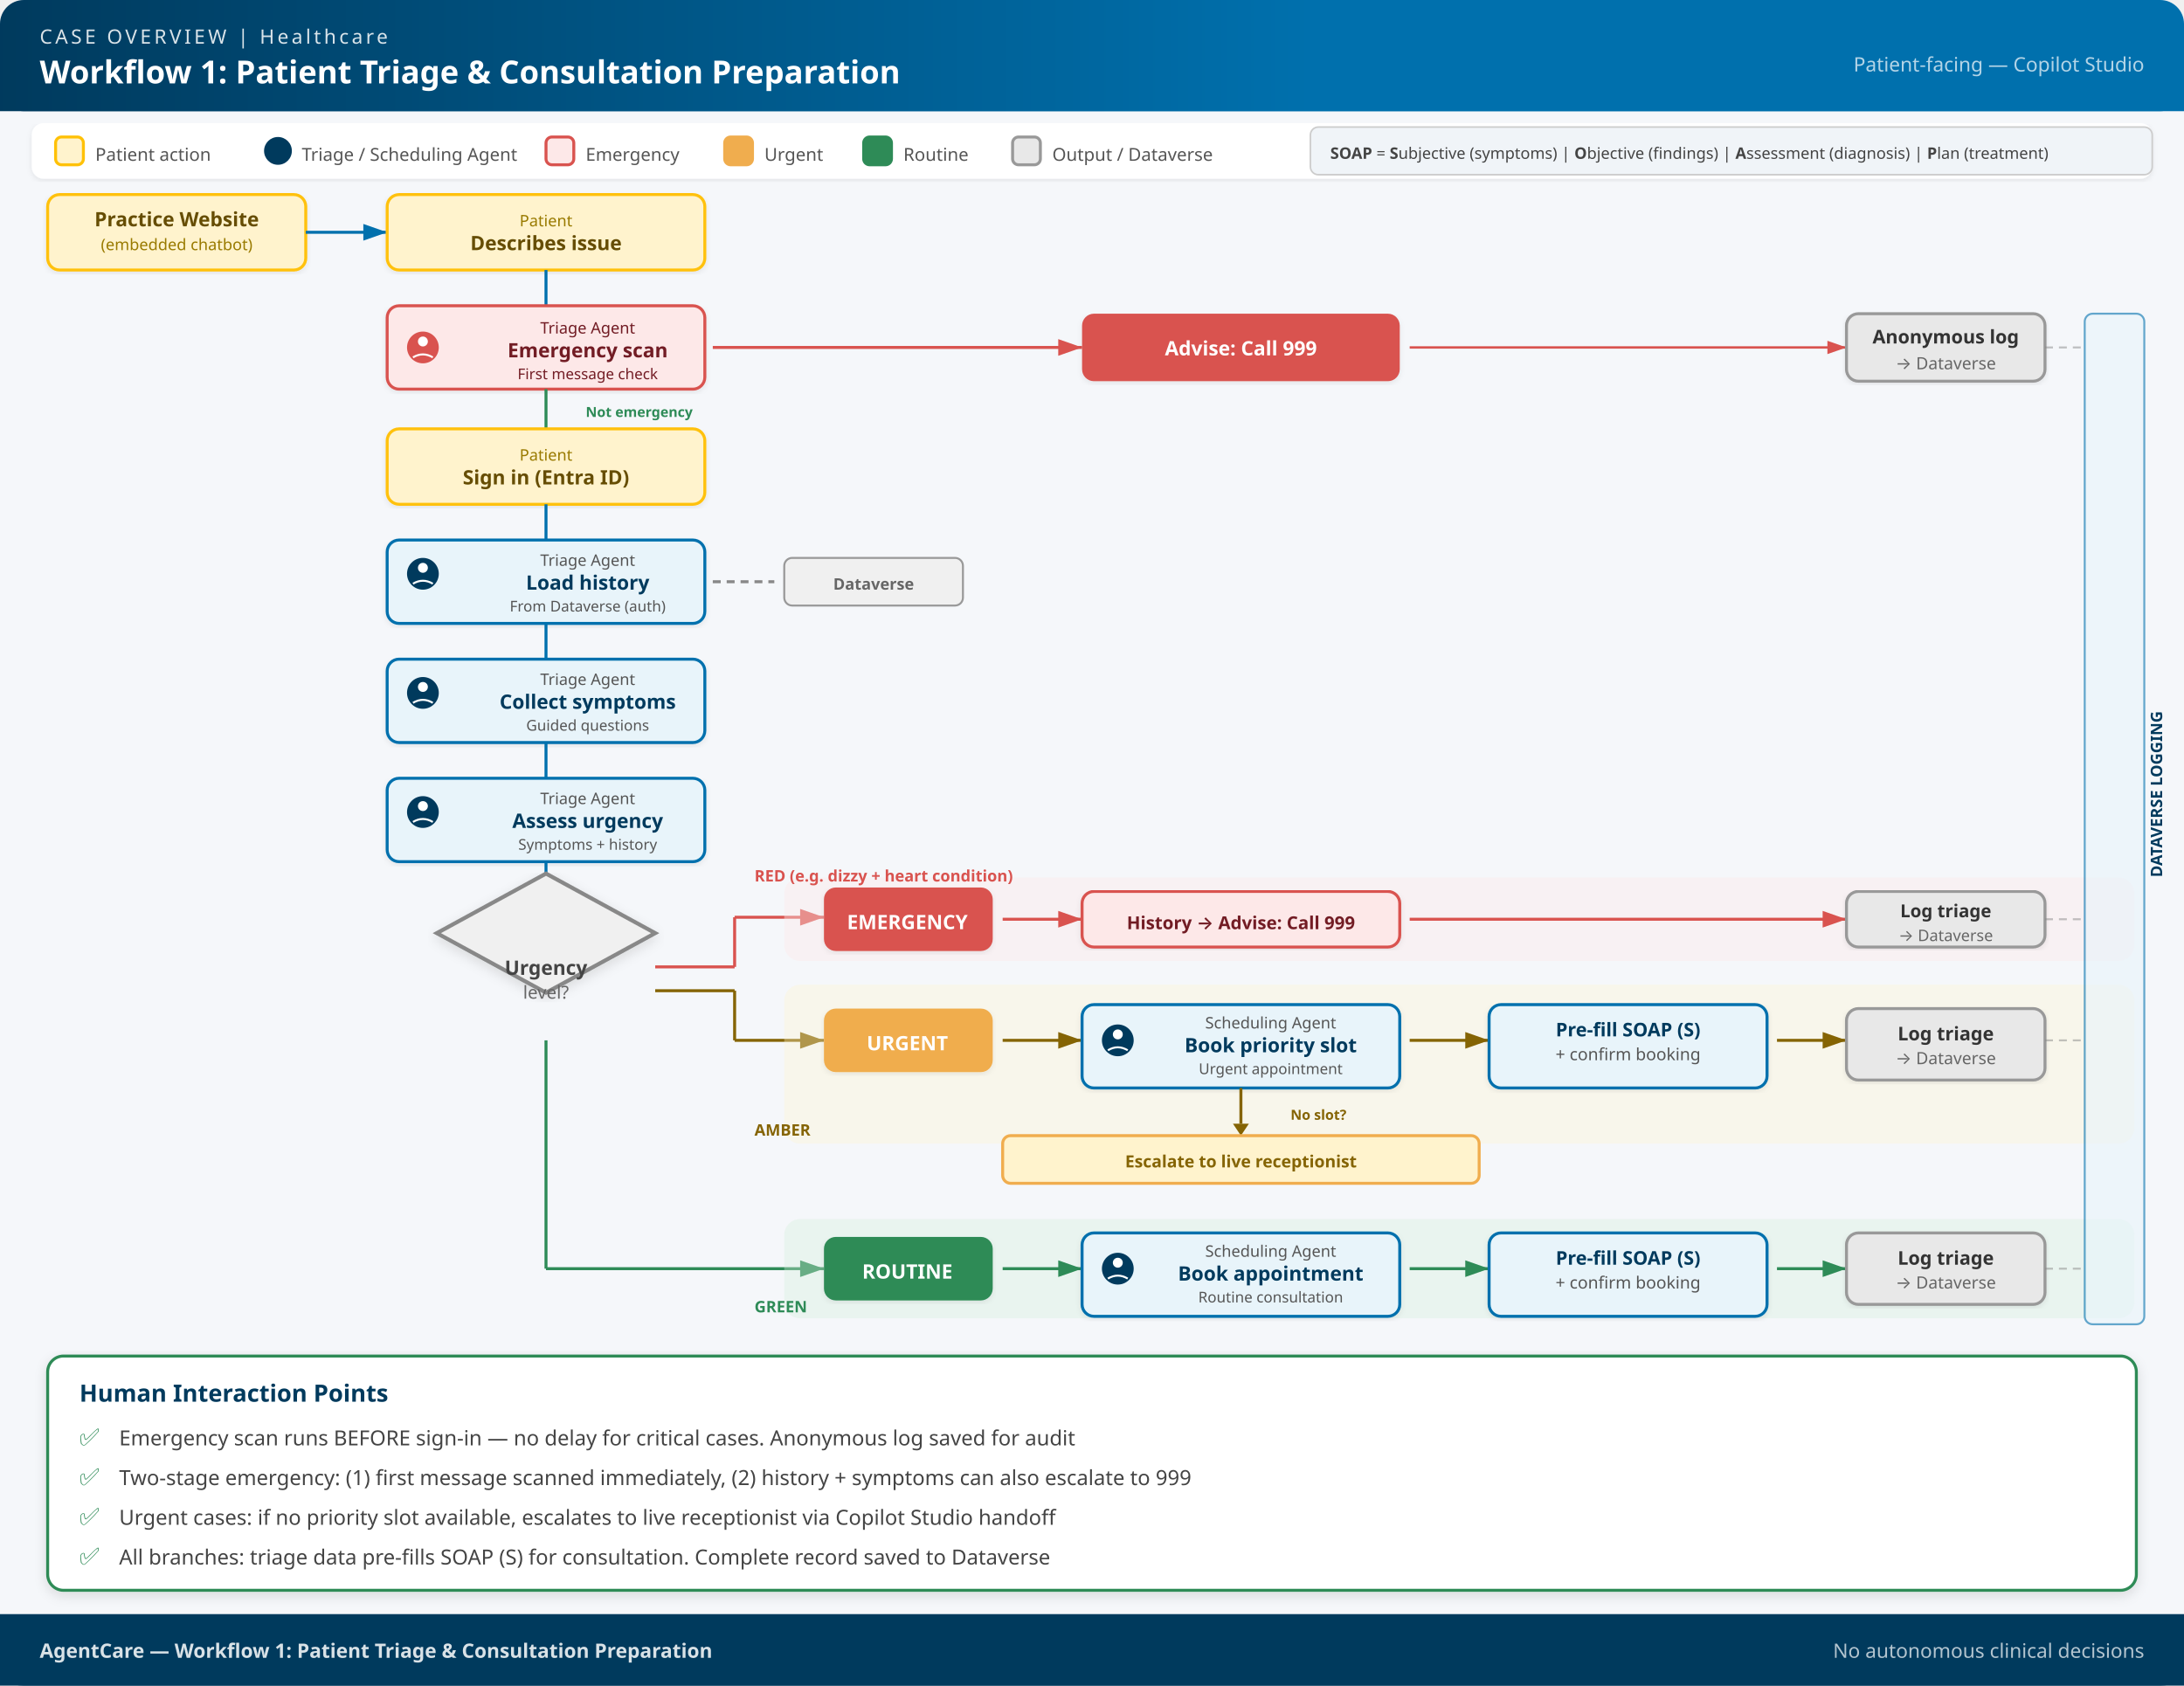
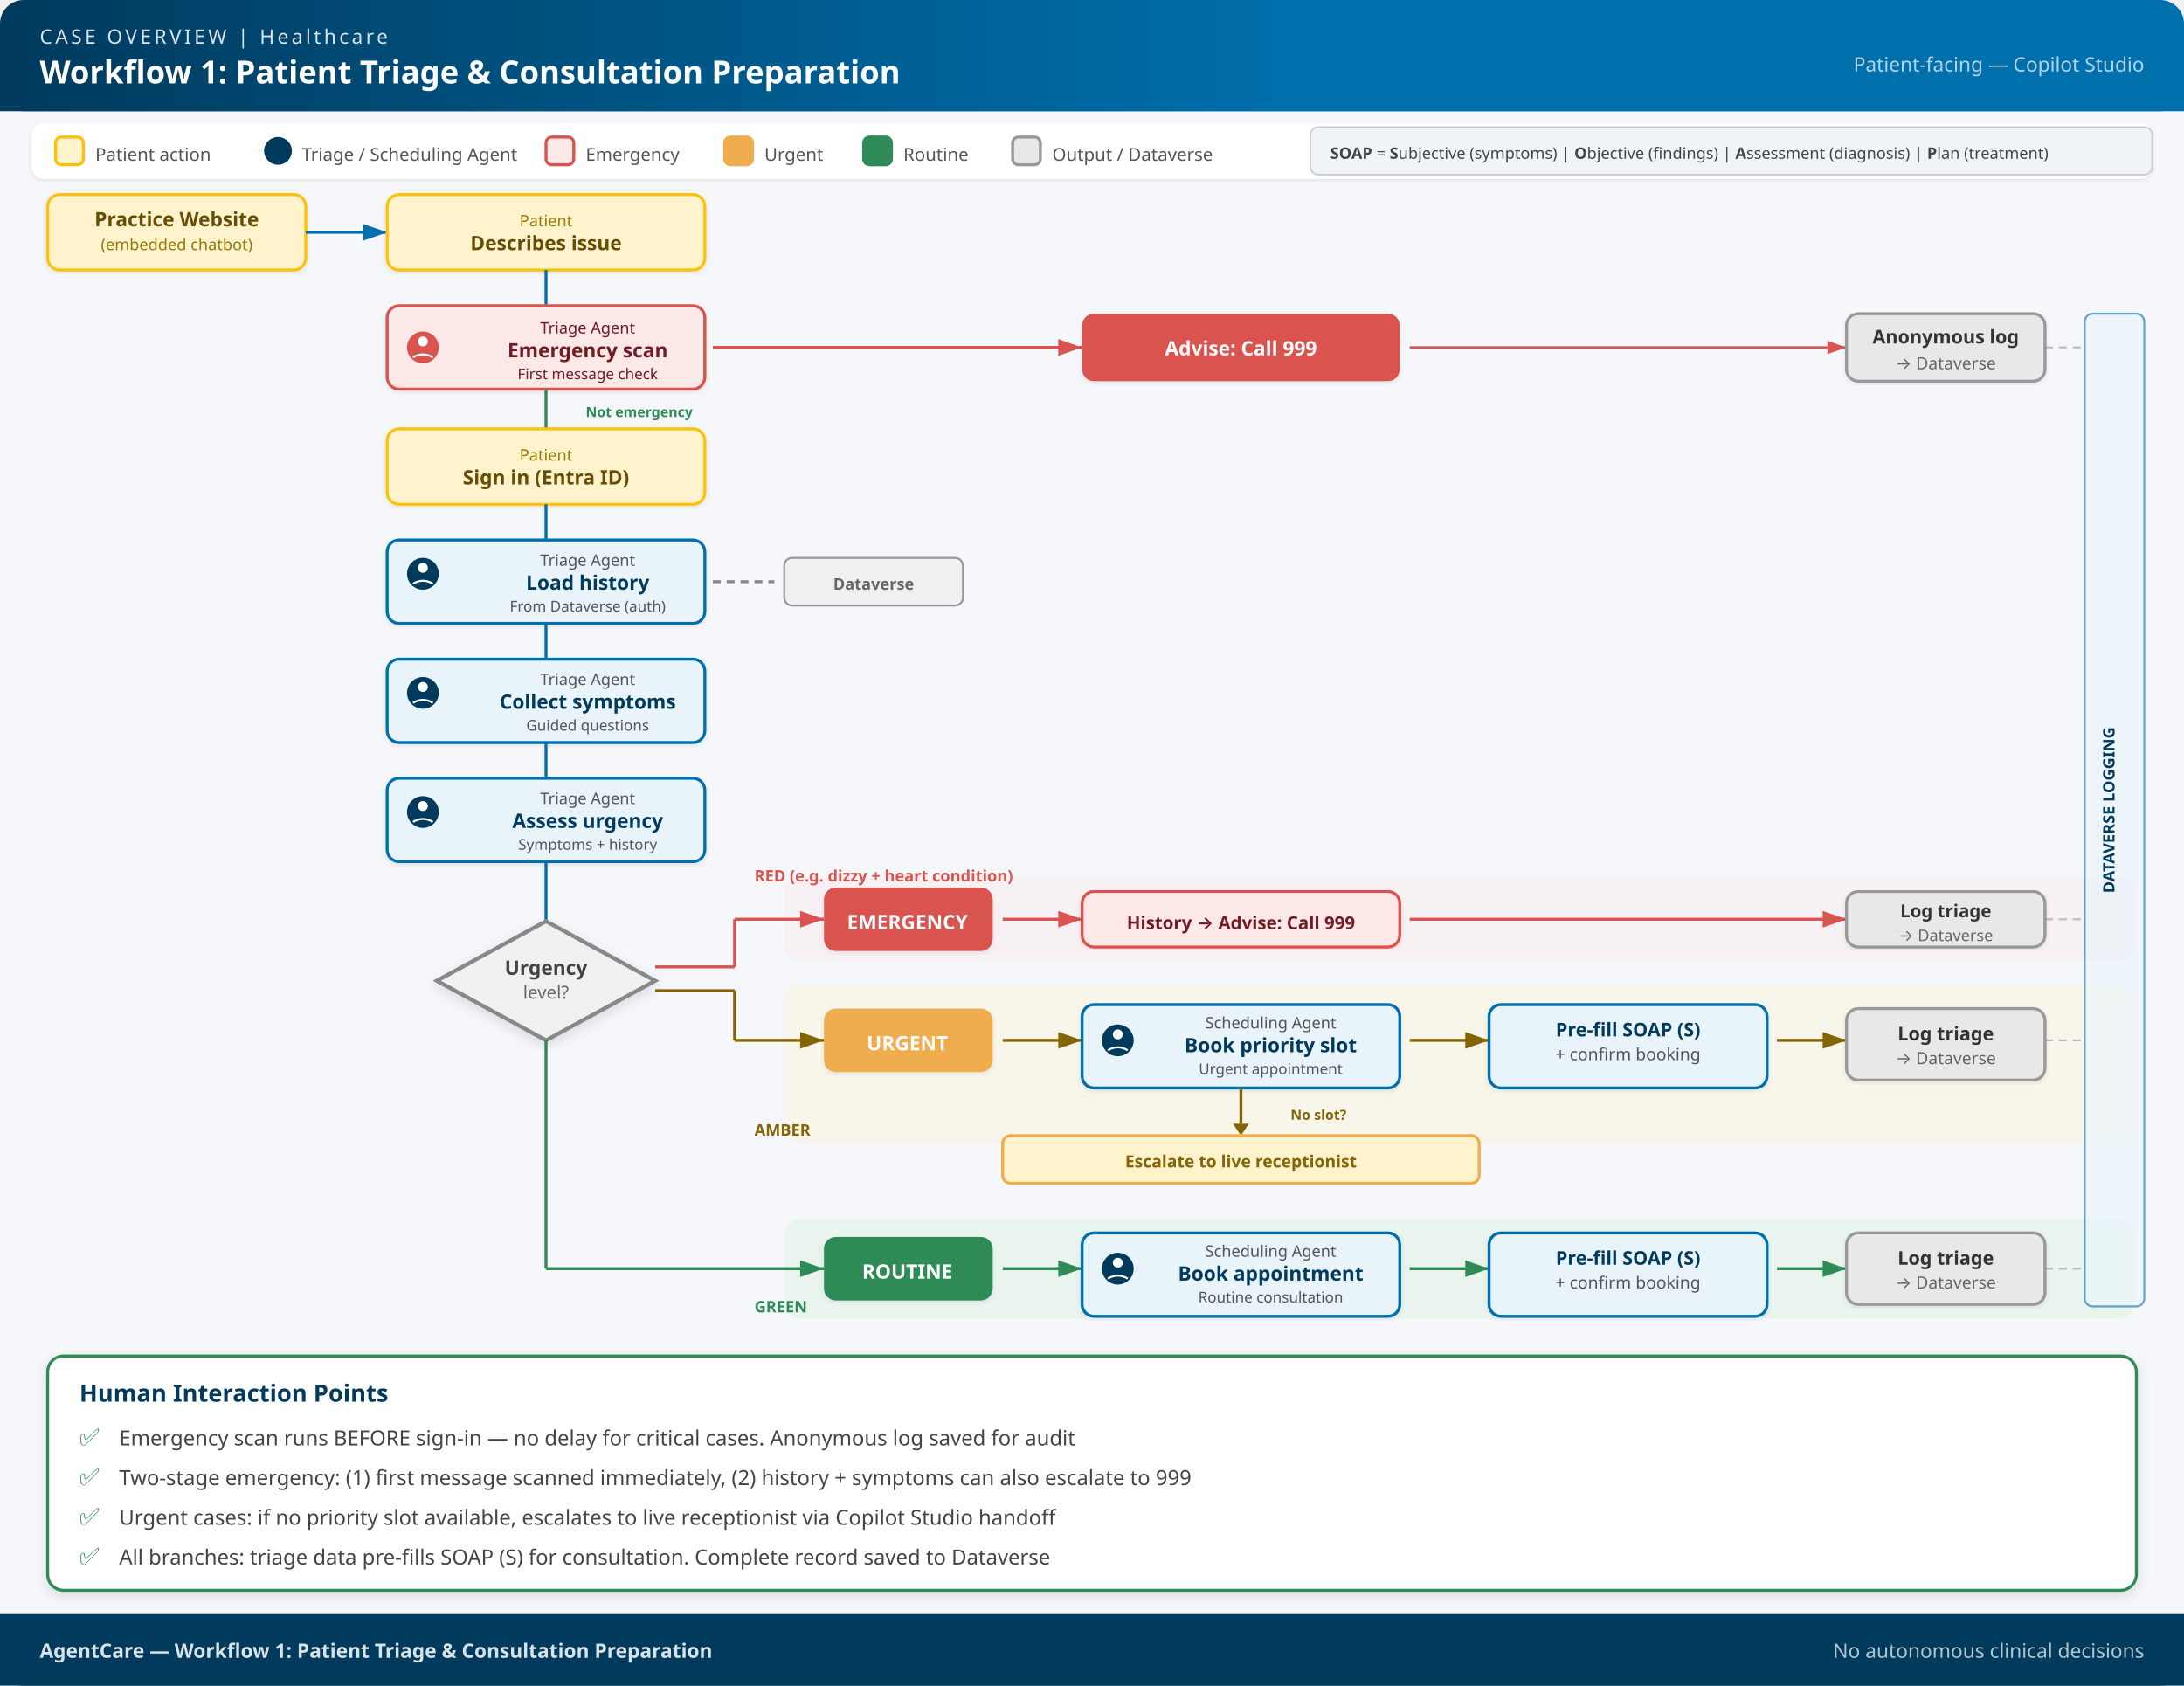
<svg xmlns="http://www.w3.org/2000/svg" viewBox="0 0 1100 849" font-family="'Segoe UI', -apple-system, sans-serif">
  <defs>
    <filter id="shadow" x="-4%" y="-4%" width="108%" height="112%">
      <feDropShadow dx="0" dy="2" stdDeviation="3" flood-opacity="0.12" />
    </filter>
    <filter id="shadowSmall" x="-2%" y="-2%" width="104%" height="108%">
      <feDropShadow dx="0" dy="1" stdDeviation="1.5" flood-opacity="0.08" />
    </filter>
    <marker id="arrow" viewBox="0 0 10 7" refX="10" refY="3.5" markerWidth="8" markerHeight="6" orient="auto-start-auto">
      <polygon points="0 0, 10 3.5, 0 7" fill="#0070AD" />
    </marker>
    <marker id="arrowRed" viewBox="0 0 10 7" refX="10" refY="3.5" markerWidth="8" markerHeight="6" orient="auto-start-auto">
      <polygon points="0 0, 10 3.5, 0 7" fill="#D9534F" />
    </marker>
    <marker id="arrowAmber" viewBox="0 0 10 7" refX="10" refY="3.5" markerWidth="8" markerHeight="6" orient="auto-start-auto">
      <polygon points="0 0, 10 3.5, 0 7" fill="#856404" />
    </marker>
    <marker id="arrowGreen" viewBox="0 0 10 7" refX="10" refY="3.5" markerWidth="8" markerHeight="6" orient="auto-start-auto">
      <polygon points="0 0, 10 3.5, 0 7" fill="#2E8B57" />
    </marker>
    <marker id="arrowGrey" viewBox="0 0 10 7" refX="10" refY="3.5" markerWidth="8" markerHeight="6" orient="auto-start-auto">
      <polygon points="0 0, 10 3.5, 0 7" fill="#666" />
    </marker>
    <linearGradient id="headerGrad" x1="0" y1="0" x2="1" y2="0">
      <stop offset="0%" stop-color="#003A5D" />
      <stop offset="60%" stop-color="#0070AD" />
      <stop offset="100%" stop-color="#0070AD" />
    </linearGradient>
  </defs>
  <rect width="1100" height="849" rx="12" fill="#F5F7FA" />
  <rect width="1100" height="56" rx="12" fill="url(#headerGrad)" />
  <rect y="44" width="1100" height="12" fill="url(#headerGrad)" />
  <text x="20" y="22" fill="white" font-size="10" font-weight="400" letter-spacing="1.5" opacity="0.85">CASE OVERVIEW | Healthcare</text>
  <text x="20" y="42" fill="white" font-size="16" font-weight="700">Workflow 1: Patient Triage &amp; Consultation Preparation</text>
  <text x="1080" y="36" text-anchor="end" fill="white" font-size="10" opacity="0.7">Patient-facing — Copilot Studio</text>
  <rect x="16" y="62" width="1068" height="28" rx="6" fill="white" filter="url(#shadowSmall)" />
  <rect x="28" y="69" width="14" height="14" rx="3" fill="#fff3cd" stroke="#ffc107" stroke-width="1.5" />
  <text x="48" y="81" font-size="9" fill="#555">Patient action</text>
  <circle cx="140" cy="76" r="7" fill="#003A5D" />
  <text x="152" y="81" font-size="9" fill="#555">Triage / Scheduling Agent</text>
  <rect x="275" y="69" width="14" height="14" rx="3" fill="#fde8e8" stroke="#D9534F" stroke-width="1.5" />
  <text x="295" y="81" font-size="9" fill="#555">Emergency</text>
  <rect x="365" y="69" width="14" height="14" rx="3" fill="#F0AD4E" stroke="#F0AD4E" stroke-width="1.5" />
  <text x="385" y="81" font-size="9" fill="#555">Urgent</text>
  <rect x="435" y="69" width="14" height="14" rx="3" fill="#2E8B57" stroke="#2E8B57" stroke-width="1.5" />
  <text x="455" y="81" font-size="9" fill="#555">Routine</text>
  <rect x="510" y="69" width="14" height="14" rx="3" fill="#e8e8e8" stroke="#999" stroke-width="1.5" />
  <text x="530" y="81" font-size="9" fill="#555">Output / Dataverse</text>
  <rect x="660" y="64" width="424" height="24" rx="4" fill="#f0f4f8" stroke="#ccc" stroke-width="0.8" />
  <text x="670" y="80" font-size="8" fill="#444">
    <tspan font-weight="700">SOAP</tspan> = <tspan font-weight="600">S</tspan>ubjective (symptoms) | <tspan font-weight="600">O</tspan>bjective (findings) | <tspan font-weight="600">A</tspan>ssessment (diagnosis) | <tspan font-weight="600">P</tspan>lan (treatment)</text>
  <rect x="24" y="98.0" width="130" height="38" rx="6" fill="#fff3cd" stroke="#ffc107" stroke-width="1.5" filter="url(#shadowSmall)" />
  <text x="89" y="114.0" text-anchor="middle" font-size="10" font-weight="600" fill="#664d03">Practice Website</text>
  <text x="89" y="126.0" text-anchor="middle" font-size="8" fill="#997a00">(embedded chatbot)</text>
  <line x1="154" y1="117.0" x2="195" y2="117.0" stroke="#0070AD" stroke-width="1.5" marker-end="url(#arrow)" />
  <rect x="195" y="98.0" width="160" height="38" rx="6" fill="#fff3cd" stroke="#ffc107" stroke-width="1.5" filter="url(#shadowSmall)" />
  <text x="275" y="114.0" text-anchor="middle" font-size="8" font-weight="500" fill="#997a00">Patient</text>
  <text x="275" y="126.0" text-anchor="middle" font-size="10" font-weight="700" fill="#664d03">Describes issue</text>
  <line x1="275" y1="136.0" x2="275" y2="154.0" stroke="#0070AD" stroke-width="1.5" />
  <rect x="195" y="154.0" width="160" height="42" rx="6" fill="#fde8e8" stroke="#D9534F" stroke-width="1.5" filter="url(#shadowSmall)" />
  <circle cx="213" cy="175.0" r="8" fill="#D9534F" />
  <circle cx="213" cy="172.0" r="2.5" fill="white" />
  <path d="M208,180 Q213,177 218,180" fill="none" stroke="white" stroke-width="1" />
  <text x="296" y="168.0" text-anchor="middle" font-size="8" font-weight="500" fill="#721c24">Triage Agent</text>
  <text x="296" y="180.0" text-anchor="middle" font-size="10" font-weight="700" fill="#721c24">Emergency scan</text>
  <text x="296" y="191.0" text-anchor="middle" font-size="7.5" fill="#721c24">First message check</text>
  <line x1="359" y1="175.0" x2="545" y2="175.0" stroke="#D9534F" stroke-width="1.5" marker-end="url(#arrowRed)" />
  <rect x="545" y="158.0" width="160" height="34" rx="6" fill="#D9534F" filter="url(#shadowSmall)" />
  <text x="625" y="179.0" text-anchor="middle" font-size="10" font-weight="700" fill="white">Advise: Call 999</text>
  <line x1="710" y1="175.0" x2="930" y2="175.0" stroke="#D9534F" stroke-width="1.2" marker-end="url(#arrowRed)" />
  <rect x="930" y="158.0" width="100" height="34" rx="6" fill="#e8e8e8" stroke="#999" stroke-width="1.5" filter="url(#shadowSmall)" />
  <text x="980" y="173.0" text-anchor="middle" font-size="9.5" font-weight="600" fill="#333">Anonymous log</text>
  <text x="980" y="186.0" text-anchor="middle" font-size="8.5" fill="#666">→ Dataverse</text>
  <line x1="275" y1="196.0" x2="275" y2="216.0" stroke="#2E8B57" stroke-width="1.5" />
  <text x="295" y="210.0" font-size="7" fill="#2E8B57" font-weight="600">Not emergency</text>
  <rect x="195" y="216.0" width="160" height="38" rx="6" fill="#fff3cd" stroke="#ffc107" stroke-width="1.5" filter="url(#shadowSmall)" />
  <text x="275" y="232.0" text-anchor="middle" font-size="8" font-weight="500" fill="#997a00">Patient</text>
  <text x="275" y="244.0" text-anchor="middle" font-size="10" font-weight="700" fill="#664d03">Sign in (Entra ID)</text>
  <line x1="275" y1="254.0" x2="275" y2="272.0" stroke="#0070AD" stroke-width="1.5" />
  <rect x="195" y="272.0" width="160" height="42" rx="6" fill="#E8F4FA" stroke="#0070AD" stroke-width="1.5" filter="url(#shadowSmall)" />
  <circle cx="213" cy="289.0" r="8" fill="#003A5D" />
  <circle cx="213" cy="286.0" r="2.5" fill="white" />
  <path d="M208,294 Q213,291 218,294" fill="none" stroke="white" stroke-width="1" />
  <text x="296" y="285.0" text-anchor="middle" font-size="8" font-weight="500" fill="#555">Triage Agent</text>
  <text x="296" y="297.0" text-anchor="middle" font-size="10" font-weight="700" fill="#003A5D">Load history</text>
  <text x="296" y="308.0" text-anchor="middle" font-size="7.5" fill="#555">From Dataverse (auth)</text>
  <line x1="359" y1="293.0" x2="390" y2="293.0" stroke="#888" stroke-width="1.5" stroke-dasharray="4,3" />
  <rect x="395" y="281.0" width="90" height="24" rx="4" fill="#f0f0f0" stroke="#999" stroke-width="1" />
  <text x="440" y="297.0" text-anchor="middle" font-size="8" font-weight="600" fill="#666">Dataverse</text>
  <line x1="275" y1="314.0" x2="275" y2="332.0" stroke="#0070AD" stroke-width="1.5" />
  <rect x="195" y="332.0" width="160" height="42" rx="6" fill="#E8F4FA" stroke="#0070AD" stroke-width="1.5" filter="url(#shadowSmall)" />
  <circle cx="213" cy="349.0" r="8" fill="#003A5D" />
  <circle cx="213" cy="346.0" r="2.5" fill="white" />
  <path d="M208,354 Q213,351 218,354" fill="none" stroke="white" stroke-width="1" />
  <text x="296" y="345.0" text-anchor="middle" font-size="8" font-weight="500" fill="#555">Triage Agent</text>
  <text x="296" y="357.0" text-anchor="middle" font-size="10" font-weight="700" fill="#003A5D">Collect symptoms</text>
  <text x="296" y="368.0" text-anchor="middle" font-size="7.5" fill="#555">Guided questions</text>
  <line x1="275" y1="374.0" x2="275" y2="392.0" stroke="#0070AD" stroke-width="1.5" />
  <rect x="195" y="392.0" width="160" height="42" rx="6" fill="#E8F4FA" stroke="#0070AD" stroke-width="1.5" filter="url(#shadowSmall)" />
  <circle cx="213" cy="409.0" r="8" fill="#003A5D" />
  <circle cx="213" cy="406.0" r="2.5" fill="white" />
  <path d="M208,414 Q213,411 218,414" fill="none" stroke="white" stroke-width="1" />
  <text x="296" y="405.0" text-anchor="middle" font-size="8" font-weight="500" fill="#555">Triage Agent</text>
  <text x="296" y="417.0" text-anchor="middle" font-size="10" font-weight="700" fill="#003A5D">Assess urgency</text>
  <text x="296" y="428.0" text-anchor="middle" font-size="7.5" fill="#555">Symptoms + history</text>
  <line x1="275" y1="434.0" x2="275" y2="464.0" stroke="#0070AD" stroke-width="1.5" />
-   <polygon points="275,440 330,470 275,500 220,470" fill="#f0f0f0" stroke="#888" stroke-width="2" filter="url(#shadow)" />
+   <polygon points="275,464 330,494 275,524 220,494" fill="#f0f0f0" stroke="#888" stroke-width="2" filter="url(#shadow)" />
  <text x="275" y="491.0" text-anchor="middle" font-size="10" font-weight="700" fill="#444">Urgency</text>
  <text x="275" y="503.0" text-anchor="middle" font-size="9" fill="#666">level?</text>
-   <line x1="330" y1="487.0" x2="370" y2="487.0" stroke="#D9534F" stroke-width="1.5" />
-   <line x1="370" y1="487.0" x2="370" y2="462.0" stroke="#D9534F" stroke-width="1.5" />
-   <line x1="370" y1="462.0" x2="415" y2="462.0" stroke="#D9534F" stroke-width="1.5" marker-end="url(#arrowRed)" />
  <rect x="395" y="442.0" width="680" height="42" rx="8" fill="#fde8e8" opacity="0.4" />
  <text x="380" y="444.0" font-size="8" font-weight="700" fill="#D9534F">RED (e.g. dizzy + heart condition)</text>
+   <line x1="330" y1="487.0" x2="370" y2="487.0" stroke="#D9534F" stroke-width="1.5" />
+   <line x1="370" y1="487.0" x2="370" y2="463.0" stroke="#D9534F" stroke-width="1.5" />
+   <line x1="370" y1="463.0" x2="415" y2="463.0" stroke="#D9534F" stroke-width="1.5" marker-end="url(#arrowRed)" />
  <rect x="415" y="447.0" width="85" height="32" rx="6" fill="#D9534F" filter="url(#shadowSmall)" />
  <text x="457" y="468.0" text-anchor="middle" font-size="10" font-weight="700" fill="white">EMERGENCY</text>
  <line x1="505" y1="463.0" x2="545" y2="463.0" stroke="#D9534F" stroke-width="1.5" marker-end="url(#arrowRed)" />
  <rect x="545" y="449.0" width="160" height="28" rx="6" fill="#fde8e8" stroke="#D9534F" stroke-width="1.5" filter="url(#shadowSmall)" />
  <text x="625" y="468.0" text-anchor="middle" font-size="9" font-weight="600" fill="#721c24">History → Advise: Call 999</text>
  <line x1="710" y1="463.0" x2="930" y2="463.0" stroke="#D9534F" stroke-width="1.5" marker-end="url(#arrowRed)" />
  <rect x="930" y="449.0" width="100" height="28" rx="6" fill="#e8e8e8" stroke="#999" stroke-width="1.5" filter="url(#shadowSmall)" />
  <text x="980" y="462.0" text-anchor="middle" font-size="9" font-weight="600" fill="#333">Log triage</text>
  <text x="980" y="474.0" text-anchor="middle" font-size="8" fill="#666">→ Dataverse</text>
+   <rect x="395" y="496.0" width="680" height="80" rx="8" fill="#fef3cd" opacity="0.35" />
+   <text x="380" y="572.0" font-size="8" font-weight="700" fill="#856404">AMBER</text>
  <line x1="330" y1="499.0" x2="370" y2="499.0" stroke="#856404" stroke-width="1.5" />
  <line x1="370" y1="499.0" x2="370" y2="524.0" stroke="#856404" stroke-width="1.5" />
  <line x1="370" y1="524.0" x2="415" y2="524.0" stroke="#856404" stroke-width="1.5" marker-end="url(#arrowAmber)" />
-   <rect x="395" y="496.0" width="680" height="80" rx="8" fill="#fef3cd" opacity="0.35" />
-   <text x="380" y="572.0" font-size="8" font-weight="700" fill="#856404">AMBER</text>
  <rect x="415" y="508.0" width="85" height="32" rx="6" fill="#F0AD4E" filter="url(#shadowSmall)" />
  <text x="457" y="529.0" text-anchor="middle" font-size="10" font-weight="700" fill="white">URGENT</text>
  <line x1="505" y1="524.0" x2="545" y2="524.0" stroke="#856404" stroke-width="1.5" marker-end="url(#arrowAmber)" />
  <rect x="545" y="506.0" width="160" height="42" rx="6" fill="#E8F4FA" stroke="#0070AD" stroke-width="1.5" filter="url(#shadowSmall)" />
  <circle cx="563" cy="524.0" r="8" fill="#003A5D" />
  <circle cx="563" cy="521.0" r="2.5" fill="white" />
  <path d="M558,529 Q563,526 568,529" fill="none" stroke="white" stroke-width="1" />
  <text x="640" y="518.0" text-anchor="middle" font-size="8" font-weight="500" fill="#555">Scheduling Agent</text>
  <text x="640" y="530.0" text-anchor="middle" font-size="10" font-weight="700" fill="#003A5D">Book priority slot</text>
  <text x="640" y="541.0" text-anchor="middle" font-size="7.5" fill="#555">Urgent appointment</text>
  <line x1="625" y1="548.0" x2="625" y2="566.0" stroke="#856404" stroke-width="1.5" />
  <polygon points="621,566 625,572 629,566" fill="#856404" />
  <text x="650" y="564.0" font-size="7" fill="#856404" font-weight="600">No slot?</text>
  <rect x="505" y="572.0" width="240" height="24" rx="4" fill="#fff3cd" stroke="#F0AD4E" stroke-width="1.5" />
  <text x="625" y="588.0" text-anchor="middle" font-size="8.5" font-weight="600" fill="#856404">Escalate to live receptionist</text>
  <line x1="710" y1="524.0" x2="750" y2="524.0" stroke="#856404" stroke-width="1.5" marker-end="url(#arrowAmber)" />
  <rect x="750" y="506.0" width="140" height="42" rx="6" fill="#E8F4FA" stroke="#0070AD" stroke-width="1.5" filter="url(#shadowSmall)" />
  <text x="820" y="522.0" text-anchor="middle" font-size="9.5" font-weight="600" fill="#003A5D">Pre-fill SOAP (S)</text>
  <text x="820" y="534.0" text-anchor="middle" font-size="8.5" fill="#555">+ confirm booking</text>
  <line x1="895" y1="524.0" x2="930" y2="524.0" stroke="#856404" stroke-width="1.5" marker-end="url(#arrowAmber)" />
  <rect x="930" y="508.0" width="100" height="36" rx="6" fill="#e8e8e8" stroke="#999" stroke-width="1.5" filter="url(#shadowSmall)" />
  <text x="980" y="524.0" text-anchor="middle" font-size="9.5" font-weight="600" fill="#333">Log triage</text>
  <text x="980" y="536.0" text-anchor="middle" font-size="8.5" fill="#666">→ Dataverse</text>
+   <rect x="395" y="614.0" width="680" height="50" rx="8" fill="#d4edda" opacity="0.35" />
+   <text x="380" y="661.0" font-size="8" font-weight="700" fill="#2E8B57">GREEN</text>
  <line x1="275" y1="524.0" x2="275" y2="639.0" stroke="#2E8B57" stroke-width="1.5" />
  <line x1="275" y1="639.0" x2="415" y2="639.0" stroke="#2E8B57" stroke-width="1.5" marker-end="url(#arrowGreen)" />
-   <rect x="395" y="614.0" width="680" height="50" rx="8" fill="#d4edda" opacity="0.35" />
-   <text x="380" y="661.0" font-size="8" font-weight="700" fill="#2E8B57">GREEN</text>
  <rect x="415" y="623.0" width="85" height="32" rx="6" fill="#2E8B57" filter="url(#shadowSmall)" />
  <text x="457" y="644.0" text-anchor="middle" font-size="10" font-weight="700" fill="white">ROUTINE</text>
  <line x1="505" y1="639.0" x2="545" y2="639.0" stroke="#2E8B57" stroke-width="1.5" marker-end="url(#arrowGreen)" />
  <rect x="545" y="621.0" width="160" height="42" rx="6" fill="#E8F4FA" stroke="#0070AD" stroke-width="1.5" filter="url(#shadowSmall)" />
  <circle cx="563" cy="639.0" r="8" fill="#003A5D" />
  <circle cx="563" cy="636.0" r="2.5" fill="white" />
  <path d="M558,644 Q563,641 568,644" fill="none" stroke="white" stroke-width="1" />
  <text x="640" y="633.0" text-anchor="middle" font-size="8" font-weight="500" fill="#555">Scheduling Agent</text>
  <text x="640" y="645.0" text-anchor="middle" font-size="10" font-weight="700" fill="#003A5D">Book appointment</text>
  <text x="640" y="656.0" text-anchor="middle" font-size="7.5" fill="#555">Routine consultation</text>
  <line x1="710" y1="639.0" x2="750" y2="639.0" stroke="#2E8B57" stroke-width="1.5" marker-end="url(#arrowGreen)" />
  <rect x="750" y="621.0" width="140" height="42" rx="6" fill="#E8F4FA" stroke="#0070AD" stroke-width="1.5" filter="url(#shadowSmall)" />
  <text x="820" y="637.0" text-anchor="middle" font-size="9.5" font-weight="600" fill="#003A5D">Pre-fill SOAP (S)</text>
  <text x="820" y="649.0" text-anchor="middle" font-size="8.5" fill="#555">+ confirm booking</text>
  <line x1="895" y1="639.0" x2="930" y2="639.0" stroke="#2E8B57" stroke-width="1.5" marker-end="url(#arrowGreen)" />
  <rect x="930" y="621.0" width="100" height="36" rx="6" fill="#e8e8e8" stroke="#999" stroke-width="1.5" filter="url(#shadowSmall)" />
  <text x="980" y="637.0" text-anchor="middle" font-size="9.5" font-weight="600" fill="#333">Log triage</text>
  <text x="980" y="649.0" text-anchor="middle" font-size="8.5" fill="#666">→ Dataverse</text>
-   <rect x="1050" y="158.0" width="30" height="509" rx="4" fill="#E8F4FA" stroke="#0070AD" stroke-width="1" opacity="0.6" />
-   <text x="1065" y="424.0" text-anchor="middle" font-size="8" fill="#003A5D" transform="rotate(-90, 1065, 400)" font-weight="600">DATAVERSE LOGGING</text>
+   <rect x="1050" y="158.0" width="30" height="500" rx="4" fill="#E8F4FA" stroke="#0070AD" stroke-width="1" opacity="0.6" />
+   <text x="1065" y="408" text-anchor="middle" font-size="8" fill="#003A5D" transform="rotate(-90, 1065, 408)" font-weight="600">DATAVERSE LOGGING</text>
  <line x1="1030" y1="175.0" x2="1050" y2="175.0" stroke="#888" stroke-width="1" stroke-dasharray="4,3" opacity="0.5" />
  <line x1="1030" y1="463.0" x2="1050" y2="463.0" stroke="#888" stroke-width="1" stroke-dasharray="4,3" opacity="0.5" />
  <line x1="1030" y1="524.0" x2="1050" y2="524.0" stroke="#888" stroke-width="1" stroke-dasharray="4,3" opacity="0.5" />
  <line x1="1030" y1="639.0" x2="1050" y2="639.0" stroke="#888" stroke-width="1" stroke-dasharray="4,3" opacity="0.5" />
  <rect x="24" y="683.0" width="1052" height="118" rx="8" fill="white" stroke="#2E8B57" stroke-width="1.5" filter="url(#shadow)" />
  <text x="40" y="706.0" font-size="12" font-weight="700" fill="#003A5D">Human Interaction Points</text>
  <text x="40" y="728.0" font-size="12" fill="#2E8B57">✅</text>
  <text x="60" y="728.0" font-size="10.5" fill="#444">Emergency scan runs BEFORE sign-in — no delay for critical cases. Anonymous log saved for audit</text>
  <text x="40" y="748.0" font-size="12" fill="#2E8B57">✅</text>
  <text x="60" y="748.0" font-size="10.5" fill="#444">Two-stage emergency: (1) first message scanned immediately, (2) history + symptoms can also escalate to 999</text>
  <text x="40" y="768.0" font-size="12" fill="#2E8B57">✅</text>
  <text x="60" y="768.0" font-size="10.5" fill="#444">Urgent cases: if no priority slot available, escalates to live receptionist via Copilot Studio handoff</text>
  <text x="40" y="788.0" font-size="12" fill="#2E8B57">✅</text>
  <text x="60" y="788.0" font-size="10.5" fill="#444">All branches: triage data pre-fills SOAP (S) for consultation. Complete record saved to Dataverse</text>
  <rect y="813.0" width="1100" height="36" fill="#003A5D" />
  <rect y="837.0" width="1100" height="12" rx="12" fill="#003A5D" />
  <text x="20" y="835.0" fill="white" font-size="10" opacity="0.85" font-weight="600">AgentCare — Workflow 1: Patient Triage &amp; Consultation Preparation</text>
  <text x="1080" y="835.0" text-anchor="end" fill="white" font-size="10" opacity="0.7">No autonomous clinical decisions</text>
</svg>
